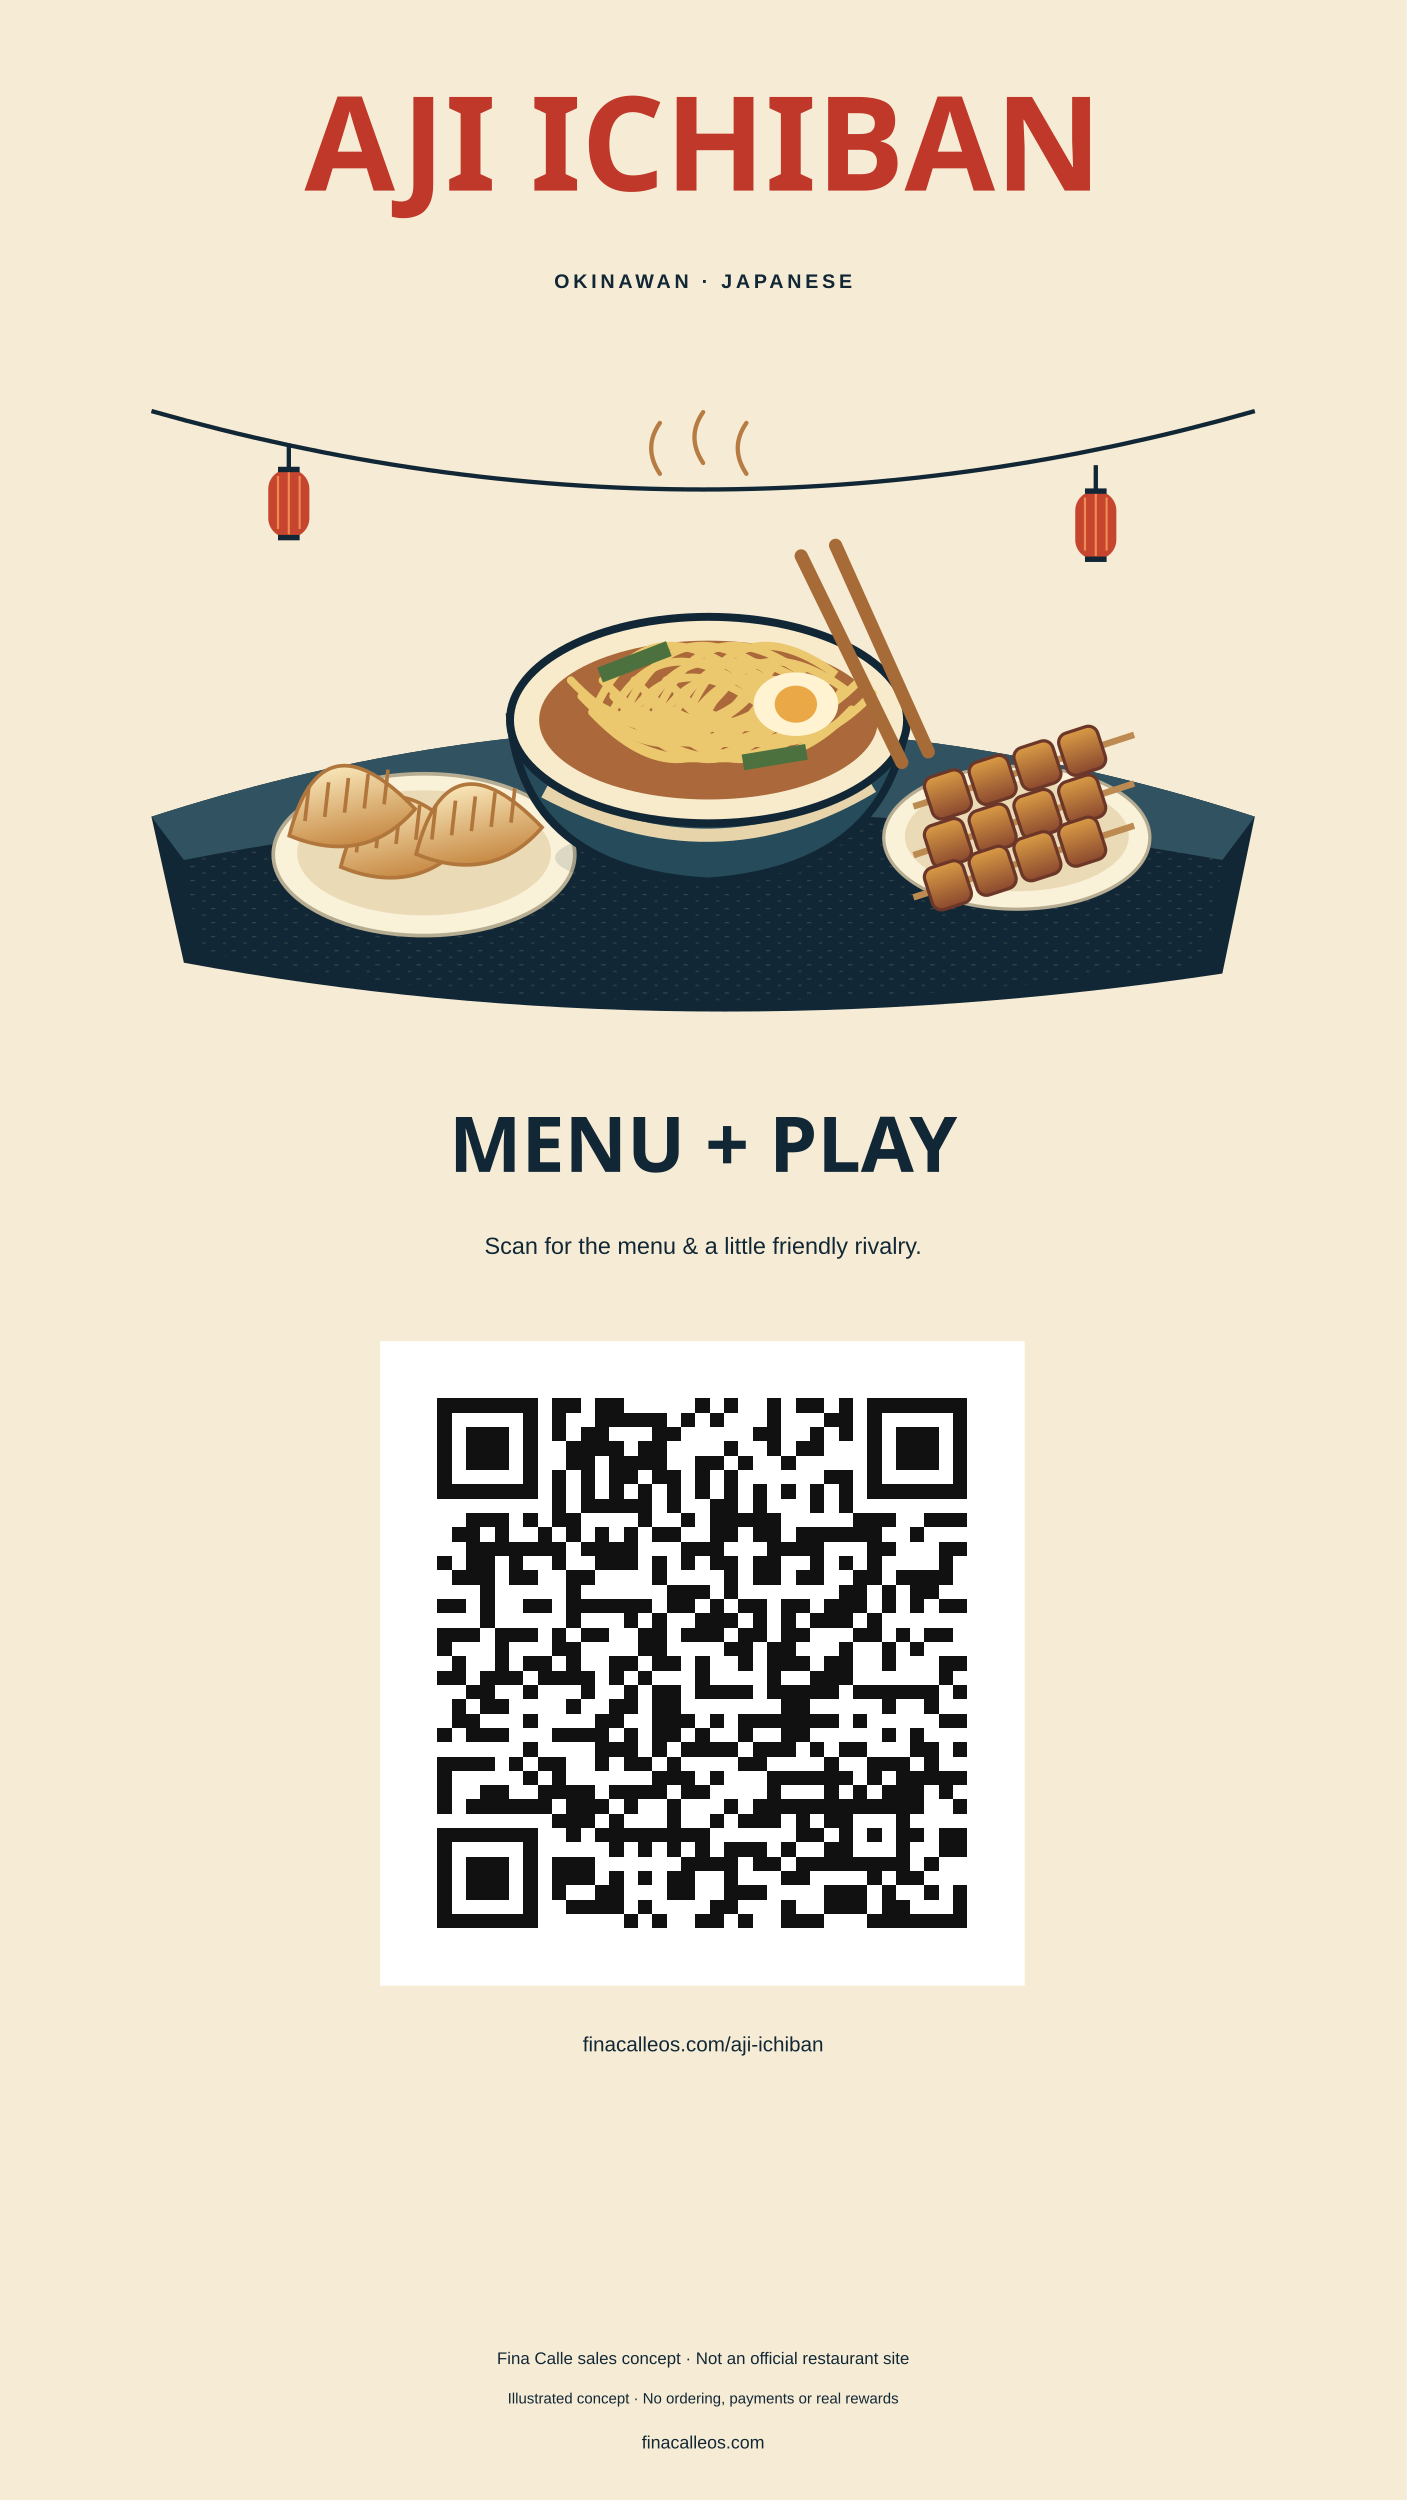
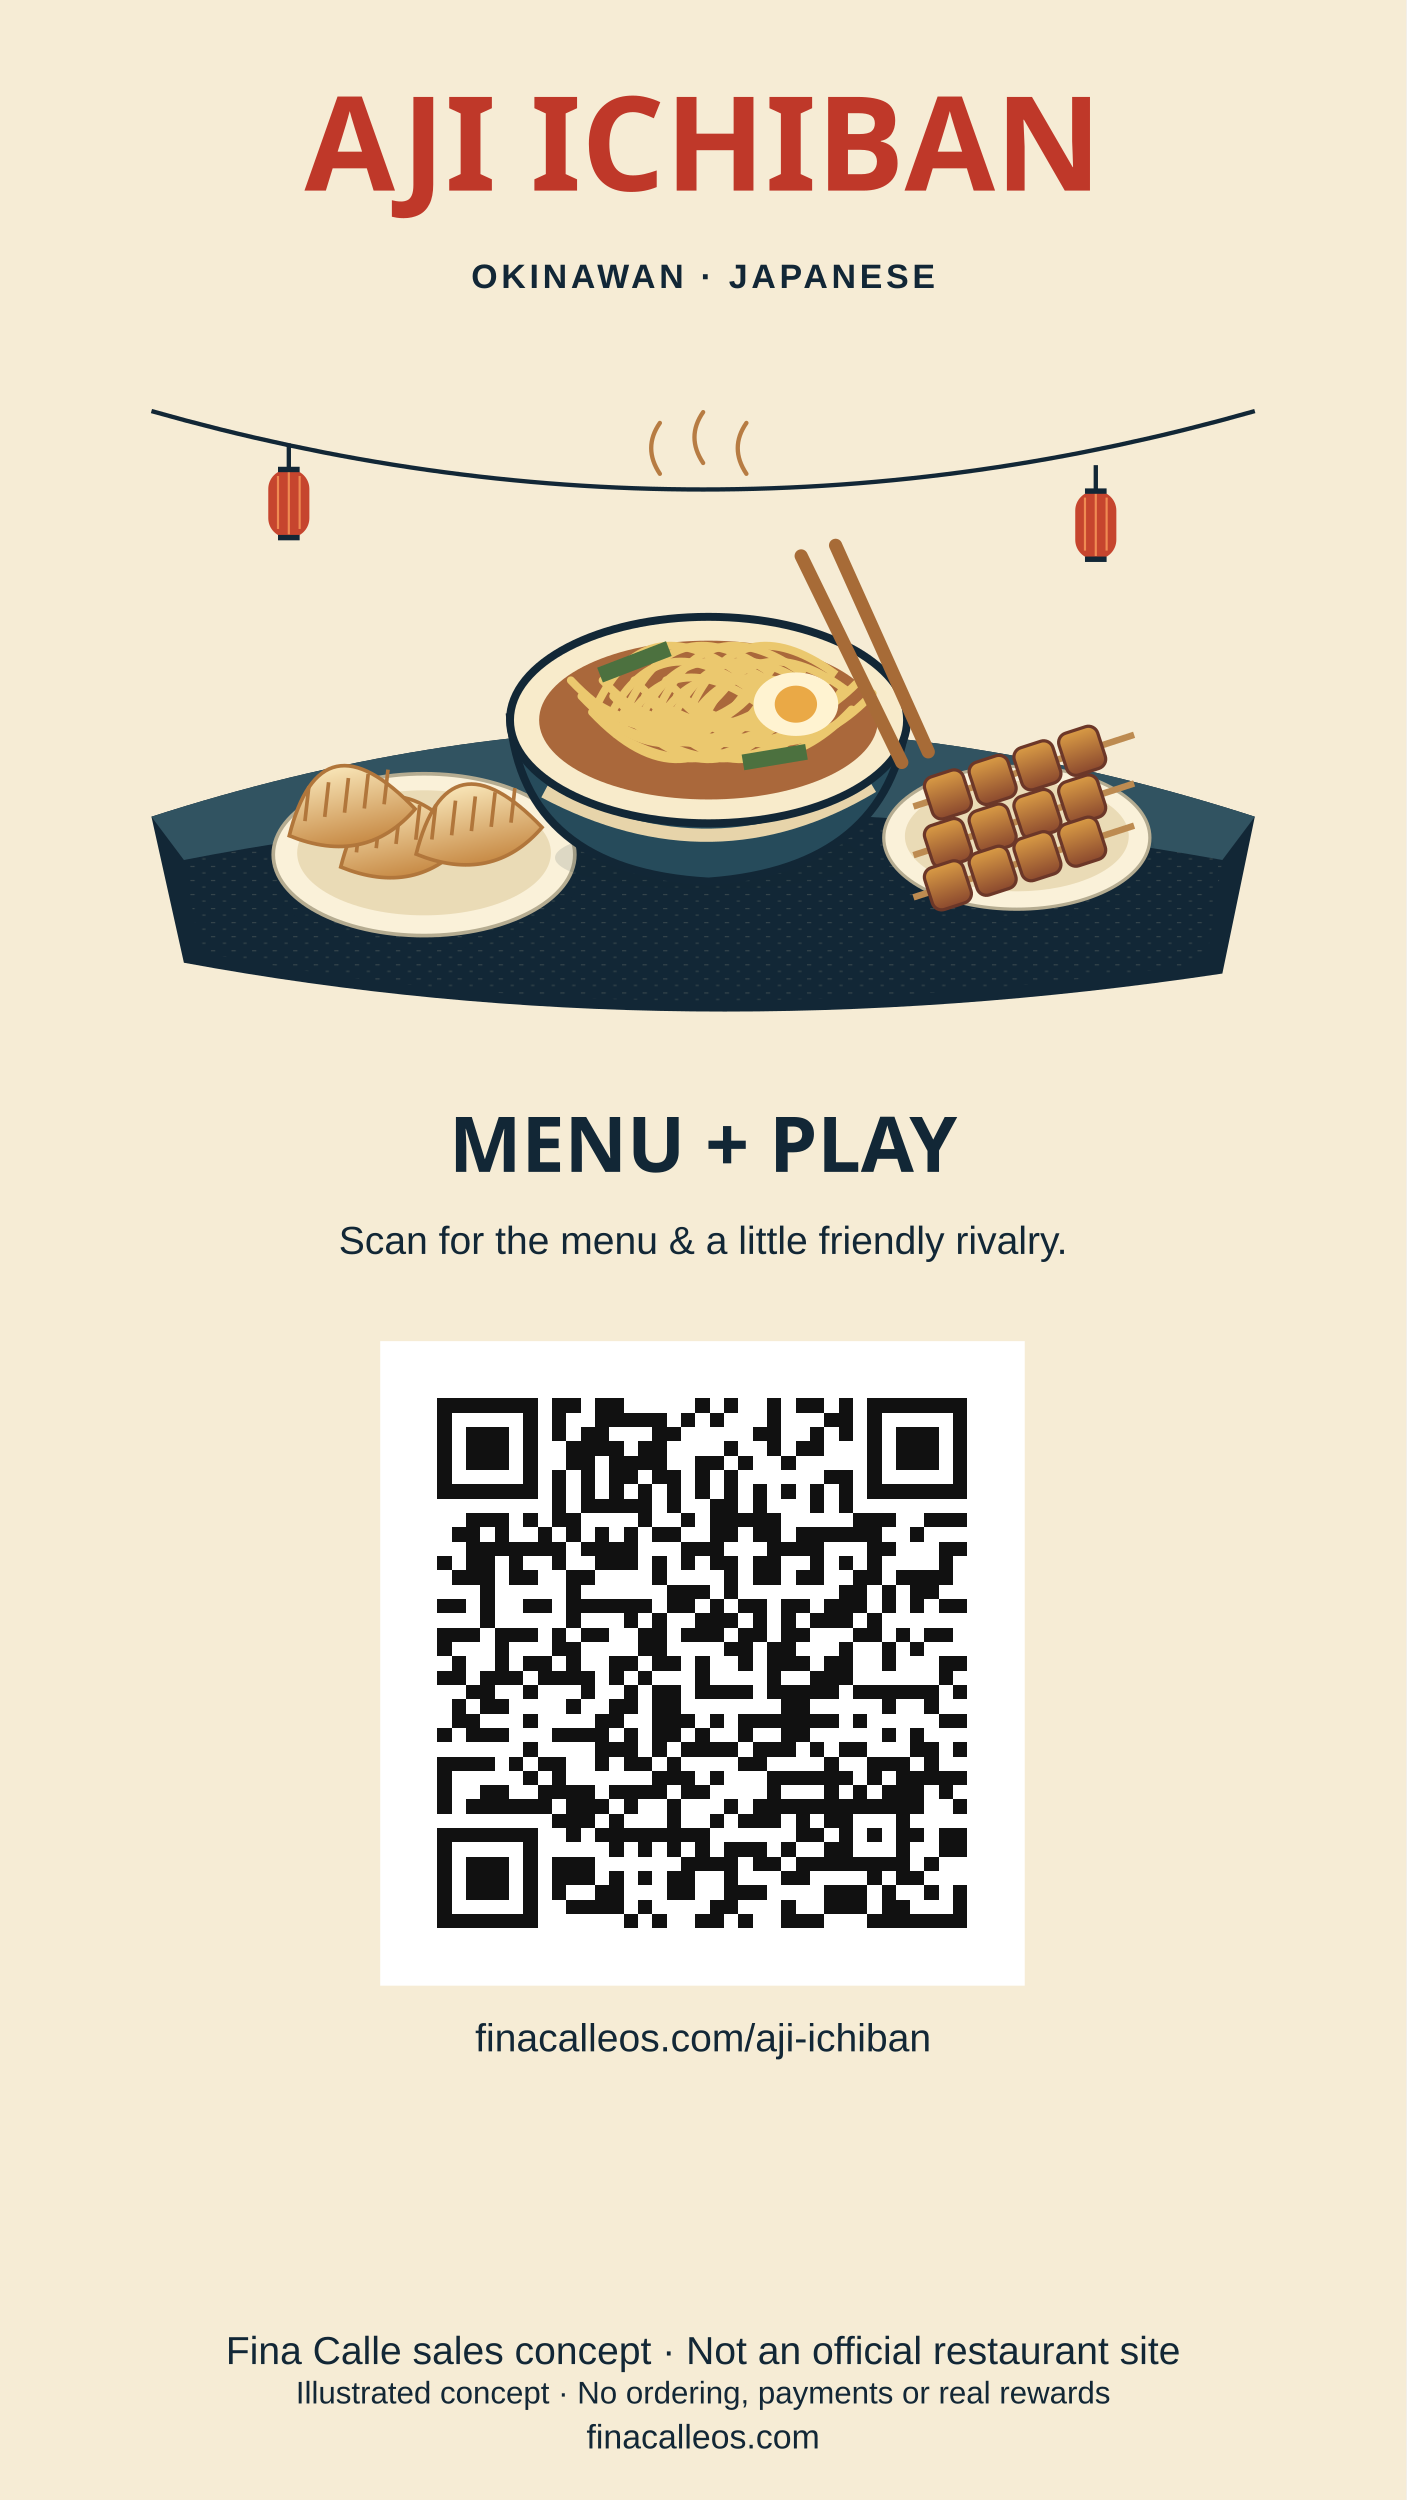
<svg xmlns="http://www.w3.org/2000/svg" width="1080" height="1920" viewBox="0 0 1080 1920">
  <rect width="1080" height="1920" fill="#f6ecd5" />
  <text x="540" y="146.4" text-anchor="middle" fill="#bf3829" font-family="Impact" font-weight="900" font-size="100.8">AJI ICHIBAN</text>
-   <text x="540" y="221.2" text-anchor="middle" font-family="Arial" font-weight="700" font-size="15.12" letter-spacing="2.88" fill="#122736">OKINAWAN · JAPANESE</text>
+   <text x="540" y="221.2" text-anchor="middle" font-family="Arial" font-weight="700" font-size="26" letter-spacing="2.88" fill="#122736">OKINAWAN · JAPANESE</text>
  <svg x="43.2" y="270" width="993.6" height="540" viewBox="0 0 1100 650">
    <defs>
      <pattern id="grain" width="19" height="13" patternUnits="userSpaceOnUse">
        <path d="M0 8h4M11 1h3" stroke="#eee1b9" stroke-opacity=".17" />
      </pattern>
    </defs>
    <path d="M40 430Q550 265 1060 430L1030 575Q530 650 70 565Z" fill="#122736" />
    <path d="M40 430Q550 265 1060 430L1030 470Q530 380 70 470Z" fill="#315361" />
    <path d="M70 470Q550 385 1030 470L1015 565Q500 640 85 555Z" fill="url(#grain)" />
    <g transform="translate(167 105)">
      <path d="M0 -20v25" stroke="#122736" stroke-width="4" />
      <rect x="-19" y="4" width="38" height="63" rx="18" fill="#c6452e" />
      <path d="M-10 10v49M0 6v58M10 10v49" stroke="#ef8a52" stroke-width="2" />
      <path d="M-10 4h20M-10 67h20" stroke="#122736" stroke-width="5" />
    </g>
    <g transform="translate(913 125)">
      <path d="M0 -20v25" stroke="#122736" stroke-width="4" />
      <rect x="-19" y="4" width="38" height="63" rx="18" fill="#c6452e" />
      <path d="M-10 10v49M0 6v58M10 10v49" stroke="#ef8a52" stroke-width="2" />
      <path d="M-10 4h20M-10 67h20" stroke="#122736" stroke-width="5" />
    </g>
    <path d="M40 55Q550 200 1060 55" stroke="#122736" fill="none" stroke-width="4" />
    <svg x="122" y="290" width="340" height="289" viewBox="0 0 200 170">
      <defs>
        <linearGradient id="b" x2="0" y2="1">
          <stop stop-color="#f8e5b7" />
          <stop offset="1" stop-color="#c78a45" />
        </linearGradient>
        <linearGradient id="s" x2="0" y2="1">
          <stop stop-color="#d99b45" />
          <stop offset="1" stop-color="#8b492e" />
        </linearGradient>
      </defs>
      <ellipse cx="100" cy="112" rx="85" ry="43" fill="#162b3215" />
      <ellipse cx="100" cy="103" rx="82" ry="44" fill="#faf1d9" stroke="#b5ac91" stroke-width="2" />
      <ellipse cx="100" cy="102" rx="69" ry="34" fill="#eadbb6" />
      <g transform="translate(-10 5) rotate(-12 100 88)">
        <path d="M62 97Q93 34 132 97Q99 122 62 97Z" fill="url(#b)" stroke="#b1763b" stroke-width="2" />
        <path d="M72 91l6 -18" stroke="#b1763b" stroke-width="2" />
        <path d="M83 91l6 -18" stroke="#b1763b" stroke-width="2" />
        <path d="M94 91l6 -18" stroke="#b1763b" stroke-width="2" />
        <path d="M105 91l6 -18" stroke="#b1763b" stroke-width="2" />
        <path d="M116 91l6 -18" stroke="#b1763b" stroke-width="2" />
      </g>
      <g transform="translate(31 -2) rotate(-12 100 88)">
        <path d="M62 97Q93 34 132 97Q99 122 62 97Z" fill="url(#b)" stroke="#b1763b" stroke-width="2" />
        <path d="M72 91l6 -18" stroke="#b1763b" stroke-width="2" />
        <path d="M83 91l6 -18" stroke="#b1763b" stroke-width="2" />
        <path d="M94 91l6 -18" stroke="#b1763b" stroke-width="2" />
        <path d="M105 91l6 -18" stroke="#b1763b" stroke-width="2" />
        <path d="M116 91l6 -18" stroke="#b1763b" stroke-width="2" />
      </g>
      <g transform="translate(-38 -12) rotate(-12 100 88)">
        <path d="M62 97Q93 34 132 97Q99 122 62 97Z" fill="url(#b)" stroke="#b1763b" stroke-width="2" />
        <path d="M72 91l6 -18" stroke="#b1763b" stroke-width="2" />
        <path d="M83 91l6 -18" stroke="#b1763b" stroke-width="2" />
        <path d="M94 91l6 -18" stroke="#b1763b" stroke-width="2" />
        <path d="M105 91l6 -18" stroke="#b1763b" stroke-width="2" />
        <path d="M116 91l6 -18" stroke="#b1763b" stroke-width="2" />
      </g>
    </svg>
    <svg x="310" y="140" width="490" height="416" viewBox="0 0 200 170">
      <defs>
        <linearGradient id="b" x2="0" y2="1">
          <stop stop-color="#f8e5b7" />
          <stop offset="1" stop-color="#c78a45" />
        </linearGradient>
        <linearGradient id="s" x2="0" y2="1">
          <stop stop-color="#d99b45" />
          <stop offset="1" stop-color="#8b492e" />
        </linearGradient>
      </defs>
      <ellipse cx="100" cy="134" rx="58" ry="12" fill="#162b3220" />
      <path d="M25 81Q30 139 100 143Q168 138 175 81Z" fill="#264b5b" stroke="#122736" stroke-width="3" />
      <path d="M38 109Q102 143 162 107" fill="none" stroke="#e7d4aa" stroke-width="5" />
      <ellipse cx="100" cy="82" rx="75" ry="39" fill="#f8ebcb" stroke="#122736" stroke-width="3" />
      <ellipse cx="100" cy="82" rx="64" ry="30" fill="#aa683b" />
      <path d="M48 67q35 37 63 -3q-35 -25 -53 12q35 21 64 -10" fill="none" stroke="#ebc86e" stroke-width="3" stroke-linecap="round" />
      <path d="M52 73q35 37 63 -3q-35 -25 -53 12q35 21 64 -10" fill="none" stroke="#ebc86e" stroke-width="3" stroke-linecap="round" />
      <path d="M56 79q35 37 63 -3q-35 -25 -53 12q35 21 64 -10" fill="none" stroke="#ebc86e" stroke-width="3" stroke-linecap="round" />
      <path d="M60 67q35 37 63 -3q-35 -25 -53 12q35 21 64 -10" fill="none" stroke="#ebc86e" stroke-width="3" stroke-linecap="round" />
      <path d="M64 73q35 37 63 -3q-35 -25 -53 12q35 21 64 -10" fill="none" stroke="#ebc86e" stroke-width="3" stroke-linecap="round" />
      <path d="M68 79q35 37 63 -3q-35 -25 -53 12q35 21 64 -10" fill="none" stroke="#ebc86e" stroke-width="3" stroke-linecap="round" />
      <path d="M72 67q35 37 63 -3q-35 -25 -53 12q35 21 64 -10" fill="none" stroke="#ebc86e" stroke-width="3" stroke-linecap="round" />
      <path d="M76 73q35 37 63 -3q-35 -25 -53 12q35 21 64 -10" fill="none" stroke="#ebc86e" stroke-width="3" stroke-linecap="round" />
      <path d="M80 79q35 37 63 -3q-35 -25 -53 12q35 21 64 -10" fill="none" stroke="#ebc86e" stroke-width="3" stroke-linecap="round" />
      <path d="M84 67q35 37 63 -3q-35 -25 -53 12q35 21 64 -10" fill="none" stroke="#ebc86e" stroke-width="3" stroke-linecap="round" />
      <path d="M88 73q35 37 63 -3q-35 -25 -53 12q35 21 64 -10" fill="none" stroke="#ebc86e" stroke-width="3" stroke-linecap="round" />
      <ellipse cx="133" cy="76" rx="16" ry="12" fill="#fff3d1" />
      <ellipse cx="133" cy="76" rx="8" ry="7" fill="#eaa946" />
      <path d="M59 65l26 -10M113 98l24 -4" stroke="#4c713f" stroke-width="6" />
      <path d="M135 20l38 78M148 16l35 78" stroke="#a76b37" stroke-width="5" stroke-linecap="round" />
    </svg>
    <svg x="690" y="295" width="300" height="255" viewBox="0 0 200 170">
      <defs>
        <linearGradient id="b" x2="0" y2="1">
          <stop stop-color="#f8e5b7" />
          <stop offset="1" stop-color="#c78a45" />
        </linearGradient>
        <linearGradient id="s" x2="0" y2="1">
          <stop stop-color="#d99b45" />
          <stop offset="1" stop-color="#8b492e" />
        </linearGradient>
      </defs>
      <ellipse cx="100" cy="112" rx="85" ry="43" fill="#162b3215" />
      <ellipse cx="100" cy="103" rx="82" ry="44" fill="#faf1d9" stroke="#b5ac91" stroke-width="2" />
      <ellipse cx="100" cy="102" rx="69" ry="34" fill="#eadbb6" />
      <g transform="translate(0 -22) rotate(-18 100 85)">
        <path d="M33 85h143" stroke="#bd8b51" stroke-width="4" />
        <rect x="43" y="71" width="25" height="27" rx="6" fill="url(#s)" stroke="#6c3728" stroke-width="2" />
        <rect x="72" y="71" width="25" height="27" rx="6" fill="url(#s)" stroke="#6c3728" stroke-width="2" />
        <rect x="101" y="71" width="25" height="27" rx="6" fill="url(#s)" stroke="#6c3728" stroke-width="2" />
        <rect x="130" y="71" width="25" height="27" rx="6" fill="url(#s)" stroke="#6c3728" stroke-width="2" />
      </g>
      <g transform="translate(0 8) rotate(-18 100 85)">
        <path d="M33 85h143" stroke="#bd8b51" stroke-width="4" />
        <rect x="43" y="71" width="25" height="27" rx="6" fill="url(#s)" stroke="#6c3728" stroke-width="2" />
        <rect x="72" y="71" width="25" height="27" rx="6" fill="url(#s)" stroke="#6c3728" stroke-width="2" />
        <rect x="101" y="71" width="25" height="27" rx="6" fill="url(#s)" stroke="#6c3728" stroke-width="2" />
        <rect x="130" y="71" width="25" height="27" rx="6" fill="url(#s)" stroke="#6c3728" stroke-width="2" />
      </g>
      <g transform="translate(0 34) rotate(-18 100 85)">
        <path d="M33 85h143" stroke="#bd8b51" stroke-width="4" />
        <rect x="43" y="71" width="25" height="27" rx="6" fill="url(#s)" stroke="#6c3728" stroke-width="2" />
        <rect x="72" y="71" width="25" height="27" rx="6" fill="url(#s)" stroke="#6c3728" stroke-width="2" />
        <rect x="101" y="71" width="25" height="27" rx="6" fill="url(#s)" stroke="#6c3728" stroke-width="2" />
        <rect x="130" y="71" width="25" height="27" rx="6" fill="url(#s)" stroke="#6c3728" stroke-width="2" />
      </g>
    </svg>
    <g stroke="#b77c43" fill="none" stroke-width="4" stroke-linecap="round">
      <path d="M510 113q-16 -24 0 -47M550 103q-16 -24 0 -47M590 113q-16 -24 0 -47" />
    </g>
  </svg>
  <text x="540" y="900" font-family="Impact" font-size="59.04" font-weight="900" text-anchor="middle" fill="#122736">MENU + PLAY</text>
-   <text x="540" y="963" font-family="Arial" font-size="18" text-anchor="middle" fill="#122736">Scan for the menu &amp; a little friendly rivalry.</text>
+   <text x="540" y="963" font-family="Arial" font-size="30" text-anchor="middle" fill="#122736">Scan for the menu &amp; a little friendly rivalry.</text>
  <rect x="292" y="1030" width="495" height="495" fill="white" />
  <g fill="#111111" shape-rendering="crispEdges">
    <rect x="336" y="1074" width="11" height="11" />
    <rect x="347" y="1074" width="11" height="11" />
    <rect x="358" y="1074" width="11" height="11" />
    <rect x="369" y="1074" width="11" height="11" />
    <rect x="380" y="1074" width="11" height="11" />
    <rect x="391" y="1074" width="11" height="11" />
    <rect x="402" y="1074" width="11" height="11" />
    <rect x="424" y="1074" width="11" height="11" />
    <rect x="435" y="1074" width="11" height="11" />
    <rect x="457" y="1074" width="11" height="11" />
    <rect x="468" y="1074" width="11" height="11" />
    <rect x="534" y="1074" width="11" height="11" />
    <rect x="556" y="1074" width="11" height="11" />
    <rect x="589" y="1074" width="11" height="11" />
    <rect x="611" y="1074" width="11" height="11" />
    <rect x="622" y="1074" width="11" height="11" />
    <rect x="644" y="1074" width="11" height="11" />
    <rect x="666" y="1074" width="11" height="11" />
    <rect x="677" y="1074" width="11" height="11" />
    <rect x="688" y="1074" width="11" height="11" />
    <rect x="699" y="1074" width="11" height="11" />
    <rect x="710" y="1074" width="11" height="11" />
    <rect x="721" y="1074" width="11" height="11" />
    <rect x="732" y="1074" width="11" height="11" />
    <rect x="336" y="1085" width="11" height="11" />
    <rect x="402" y="1085" width="11" height="11" />
    <rect x="424" y="1085" width="11" height="11" />
    <rect x="457" y="1085" width="11" height="11" />
    <rect x="468" y="1085" width="11" height="11" />
    <rect x="479" y="1085" width="11" height="11" />
    <rect x="490" y="1085" width="11" height="11" />
    <rect x="501" y="1085" width="11" height="11" />
    <rect x="523" y="1085" width="11" height="11" />
    <rect x="545" y="1085" width="11" height="11" />
    <rect x="589" y="1085" width="11" height="11" />
    <rect x="633" y="1085" width="11" height="11" />
    <rect x="644" y="1085" width="11" height="11" />
    <rect x="666" y="1085" width="11" height="11" />
    <rect x="732" y="1085" width="11" height="11" />
    <rect x="336" y="1096" width="11" height="11" />
    <rect x="358" y="1096" width="11" height="11" />
    <rect x="369" y="1096" width="11" height="11" />
    <rect x="380" y="1096" width="11" height="11" />
    <rect x="402" y="1096" width="11" height="11" />
    <rect x="424" y="1096" width="11" height="11" />
    <rect x="446" y="1096" width="11" height="11" />
    <rect x="457" y="1096" width="11" height="11" />
    <rect x="501" y="1096" width="11" height="11" />
    <rect x="512" y="1096" width="11" height="11" />
    <rect x="578" y="1096" width="11" height="11" />
    <rect x="589" y="1096" width="11" height="11" />
    <rect x="622" y="1096" width="11" height="11" />
    <rect x="644" y="1096" width="11" height="11" />
    <rect x="666" y="1096" width="11" height="11" />
    <rect x="688" y="1096" width="11" height="11" />
    <rect x="699" y="1096" width="11" height="11" />
    <rect x="710" y="1096" width="11" height="11" />
    <rect x="732" y="1096" width="11" height="11" />
    <rect x="336" y="1107" width="11" height="11" />
    <rect x="358" y="1107" width="11" height="11" />
    <rect x="369" y="1107" width="11" height="11" />
    <rect x="380" y="1107" width="11" height="11" />
    <rect x="402" y="1107" width="11" height="11" />
    <rect x="435" y="1107" width="11" height="11" />
    <rect x="446" y="1107" width="11" height="11" />
    <rect x="457" y="1107" width="11" height="11" />
    <rect x="468" y="1107" width="11" height="11" />
    <rect x="490" y="1107" width="11" height="11" />
    <rect x="501" y="1107" width="11" height="11" />
    <rect x="556" y="1107" width="11" height="11" />
    <rect x="589" y="1107" width="11" height="11" />
    <rect x="611" y="1107" width="11" height="11" />
    <rect x="622" y="1107" width="11" height="11" />
    <rect x="666" y="1107" width="11" height="11" />
    <rect x="688" y="1107" width="11" height="11" />
    <rect x="699" y="1107" width="11" height="11" />
    <rect x="710" y="1107" width="11" height="11" />
    <rect x="732" y="1107" width="11" height="11" />
    <rect x="336" y="1118" width="11" height="11" />
    <rect x="358" y="1118" width="11" height="11" />
    <rect x="369" y="1118" width="11" height="11" />
    <rect x="380" y="1118" width="11" height="11" />
    <rect x="402" y="1118" width="11" height="11" />
    <rect x="435" y="1118" width="11" height="11" />
    <rect x="446" y="1118" width="11" height="11" />
    <rect x="468" y="1118" width="11" height="11" />
    <rect x="479" y="1118" width="11" height="11" />
    <rect x="490" y="1118" width="11" height="11" />
    <rect x="501" y="1118" width="11" height="11" />
    <rect x="534" y="1118" width="11" height="11" />
    <rect x="545" y="1118" width="11" height="11" />
    <rect x="567" y="1118" width="11" height="11" />
    <rect x="600" y="1118" width="11" height="11" />
    <rect x="666" y="1118" width="11" height="11" />
    <rect x="688" y="1118" width="11" height="11" />
    <rect x="699" y="1118" width="11" height="11" />
    <rect x="710" y="1118" width="11" height="11" />
    <rect x="732" y="1118" width="11" height="11" />
    <rect x="336" y="1129" width="11" height="11" />
    <rect x="402" y="1129" width="11" height="11" />
    <rect x="424" y="1129" width="11" height="11" />
    <rect x="446" y="1129" width="11" height="11" />
    <rect x="468" y="1129" width="11" height="11" />
    <rect x="479" y="1129" width="11" height="11" />
    <rect x="501" y="1129" width="11" height="11" />
    <rect x="512" y="1129" width="11" height="11" />
    <rect x="534" y="1129" width="11" height="11" />
    <rect x="556" y="1129" width="11" height="11" />
    <rect x="633" y="1129" width="11" height="11" />
    <rect x="644" y="1129" width="11" height="11" />
    <rect x="666" y="1129" width="11" height="11" />
    <rect x="732" y="1129" width="11" height="11" />
    <rect x="336" y="1140" width="11" height="11" />
    <rect x="347" y="1140" width="11" height="11" />
    <rect x="358" y="1140" width="11" height="11" />
    <rect x="369" y="1140" width="11" height="11" />
    <rect x="380" y="1140" width="11" height="11" />
    <rect x="391" y="1140" width="11" height="11" />
    <rect x="402" y="1140" width="11" height="11" />
    <rect x="424" y="1140" width="11" height="11" />
    <rect x="446" y="1140" width="11" height="11" />
    <rect x="468" y="1140" width="11" height="11" />
    <rect x="490" y="1140" width="11" height="11" />
    <rect x="512" y="1140" width="11" height="11" />
    <rect x="534" y="1140" width="11" height="11" />
    <rect x="556" y="1140" width="11" height="11" />
    <rect x="578" y="1140" width="11" height="11" />
    <rect x="600" y="1140" width="11" height="11" />
    <rect x="622" y="1140" width="11" height="11" />
    <rect x="644" y="1140" width="11" height="11" />
    <rect x="666" y="1140" width="11" height="11" />
    <rect x="677" y="1140" width="11" height="11" />
    <rect x="688" y="1140" width="11" height="11" />
    <rect x="699" y="1140" width="11" height="11" />
    <rect x="710" y="1140" width="11" height="11" />
    <rect x="721" y="1140" width="11" height="11" />
    <rect x="732" y="1140" width="11" height="11" />
    <rect x="424" y="1151" width="11" height="11" />
    <rect x="446" y="1151" width="11" height="11" />
    <rect x="457" y="1151" width="11" height="11" />
    <rect x="468" y="1151" width="11" height="11" />
    <rect x="479" y="1151" width="11" height="11" />
    <rect x="490" y="1151" width="11" height="11" />
    <rect x="512" y="1151" width="11" height="11" />
    <rect x="545" y="1151" width="11" height="11" />
    <rect x="556" y="1151" width="11" height="11" />
    <rect x="578" y="1151" width="11" height="11" />
    <rect x="622" y="1151" width="11" height="11" />
    <rect x="644" y="1151" width="11" height="11" />
    <rect x="358" y="1162" width="11" height="11" />
    <rect x="369" y="1162" width="11" height="11" />
    <rect x="380" y="1162" width="11" height="11" />
    <rect x="402" y="1162" width="11" height="11" />
    <rect x="424" y="1162" width="11" height="11" />
    <rect x="435" y="1162" width="11" height="11" />
    <rect x="490" y="1162" width="11" height="11" />
    <rect x="523" y="1162" width="11" height="11" />
    <rect x="545" y="1162" width="11" height="11" />
    <rect x="556" y="1162" width="11" height="11" />
    <rect x="567" y="1162" width="11" height="11" />
    <rect x="578" y="1162" width="11" height="11" />
    <rect x="589" y="1162" width="11" height="11" />
    <rect x="655" y="1162" width="11" height="11" />
    <rect x="666" y="1162" width="11" height="11" />
    <rect x="677" y="1162" width="11" height="11" />
    <rect x="710" y="1162" width="11" height="11" />
    <rect x="721" y="1162" width="11" height="11" />
    <rect x="732" y="1162" width="11" height="11" />
    <rect x="347" y="1173" width="11" height="11" />
    <rect x="358" y="1173" width="11" height="11" />
    <rect x="380" y="1173" width="11" height="11" />
    <rect x="413" y="1173" width="11" height="11" />
    <rect x="435" y="1173" width="11" height="11" />
    <rect x="457" y="1173" width="11" height="11" />
    <rect x="479" y="1173" width="11" height="11" />
    <rect x="501" y="1173" width="11" height="11" />
    <rect x="512" y="1173" width="11" height="11" />
    <rect x="545" y="1173" width="11" height="11" />
    <rect x="556" y="1173" width="11" height="11" />
    <rect x="578" y="1173" width="11" height="11" />
    <rect x="589" y="1173" width="11" height="11" />
    <rect x="611" y="1173" width="11" height="11" />
    <rect x="622" y="1173" width="11" height="11" />
    <rect x="633" y="1173" width="11" height="11" />
    <rect x="644" y="1173" width="11" height="11" />
    <rect x="655" y="1173" width="11" height="11" />
    <rect x="666" y="1173" width="11" height="11" />
    <rect x="699" y="1173" width="11" height="11" />
    <rect x="358" y="1184" width="11" height="11" />
    <rect x="369" y="1184" width="11" height="11" />
    <rect x="380" y="1184" width="11" height="11" />
    <rect x="391" y="1184" width="11" height="11" />
    <rect x="402" y="1184" width="11" height="11" />
    <rect x="413" y="1184" width="11" height="11" />
    <rect x="424" y="1184" width="11" height="11" />
    <rect x="446" y="1184" width="11" height="11" />
    <rect x="457" y="1184" width="11" height="11" />
    <rect x="468" y="1184" width="11" height="11" />
    <rect x="479" y="1184" width="11" height="11" />
    <rect x="523" y="1184" width="11" height="11" />
    <rect x="534" y="1184" width="11" height="11" />
    <rect x="545" y="1184" width="11" height="11" />
    <rect x="589" y="1184" width="11" height="11" />
    <rect x="600" y="1184" width="11" height="11" />
    <rect x="611" y="1184" width="11" height="11" />
    <rect x="622" y="1184" width="11" height="11" />
    <rect x="666" y="1184" width="11" height="11" />
    <rect x="677" y="1184" width="11" height="11" />
    <rect x="721" y="1184" width="11" height="11" />
    <rect x="732" y="1184" width="11" height="11" />
    <rect x="336" y="1195" width="11" height="11" />
    <rect x="358" y="1195" width="11" height="11" />
    <rect x="369" y="1195" width="11" height="11" />
    <rect x="391" y="1195" width="11" height="11" />
    <rect x="424" y="1195" width="11" height="11" />
    <rect x="457" y="1195" width="11" height="11" />
    <rect x="468" y="1195" width="11" height="11" />
    <rect x="479" y="1195" width="11" height="11" />
    <rect x="501" y="1195" width="11" height="11" />
    <rect x="523" y="1195" width="11" height="11" />
    <rect x="545" y="1195" width="11" height="11" />
    <rect x="556" y="1195" width="11" height="11" />
    <rect x="578" y="1195" width="11" height="11" />
    <rect x="589" y="1195" width="11" height="11" />
    <rect x="622" y="1195" width="11" height="11" />
    <rect x="644" y="1195" width="11" height="11" />
    <rect x="666" y="1195" width="11" height="11" />
    <rect x="721" y="1195" width="11" height="11" />
    <rect x="347" y="1206" width="11" height="11" />
    <rect x="358" y="1206" width="11" height="11" />
    <rect x="369" y="1206" width="11" height="11" />
    <rect x="391" y="1206" width="11" height="11" />
    <rect x="402" y="1206" width="11" height="11" />
    <rect x="435" y="1206" width="11" height="11" />
    <rect x="446" y="1206" width="11" height="11" />
    <rect x="501" y="1206" width="11" height="11" />
    <rect x="556" y="1206" width="11" height="11" />
    <rect x="578" y="1206" width="11" height="11" />
    <rect x="589" y="1206" width="11" height="11" />
    <rect x="611" y="1206" width="11" height="11" />
    <rect x="622" y="1206" width="11" height="11" />
    <rect x="655" y="1206" width="11" height="11" />
    <rect x="666" y="1206" width="11" height="11" />
    <rect x="688" y="1206" width="11" height="11" />
    <rect x="699" y="1206" width="11" height="11" />
    <rect x="710" y="1206" width="11" height="11" />
    <rect x="721" y="1206" width="11" height="11" />
    <rect x="369" y="1217" width="11" height="11" />
    <rect x="435" y="1217" width="11" height="11" />
    <rect x="512" y="1217" width="11" height="11" />
    <rect x="523" y="1217" width="11" height="11" />
    <rect x="534" y="1217" width="11" height="11" />
    <rect x="556" y="1217" width="11" height="11" />
    <rect x="644" y="1217" width="11" height="11" />
    <rect x="655" y="1217" width="11" height="11" />
    <rect x="677" y="1217" width="11" height="11" />
    <rect x="699" y="1217" width="11" height="11" />
    <rect x="710" y="1217" width="11" height="11" />
    <rect x="336" y="1228" width="11" height="11" />
    <rect x="347" y="1228" width="11" height="11" />
    <rect x="369" y="1228" width="11" height="11" />
    <rect x="402" y="1228" width="11" height="11" />
    <rect x="413" y="1228" width="11" height="11" />
    <rect x="435" y="1228" width="11" height="11" />
    <rect x="446" y="1228" width="11" height="11" />
    <rect x="457" y="1228" width="11" height="11" />
    <rect x="468" y="1228" width="11" height="11" />
    <rect x="479" y="1228" width="11" height="11" />
    <rect x="490" y="1228" width="11" height="11" />
    <rect x="512" y="1228" width="11" height="11" />
    <rect x="523" y="1228" width="11" height="11" />
    <rect x="545" y="1228" width="11" height="11" />
    <rect x="567" y="1228" width="11" height="11" />
    <rect x="578" y="1228" width="11" height="11" />
    <rect x="600" y="1228" width="11" height="11" />
    <rect x="611" y="1228" width="11" height="11" />
    <rect x="633" y="1228" width="11" height="11" />
    <rect x="644" y="1228" width="11" height="11" />
    <rect x="655" y="1228" width="11" height="11" />
    <rect x="677" y="1228" width="11" height="11" />
    <rect x="699" y="1228" width="11" height="11" />
    <rect x="721" y="1228" width="11" height="11" />
    <rect x="732" y="1228" width="11" height="11" />
    <rect x="369" y="1239" width="11" height="11" />
    <rect x="435" y="1239" width="11" height="11" />
    <rect x="479" y="1239" width="11" height="11" />
    <rect x="501" y="1239" width="11" height="11" />
    <rect x="534" y="1239" width="11" height="11" />
    <rect x="545" y="1239" width="11" height="11" />
    <rect x="556" y="1239" width="11" height="11" />
    <rect x="578" y="1239" width="11" height="11" />
    <rect x="600" y="1239" width="11" height="11" />
    <rect x="622" y="1239" width="11" height="11" />
    <rect x="633" y="1239" width="11" height="11" />
    <rect x="644" y="1239" width="11" height="11" />
    <rect x="666" y="1239" width="11" height="11" />
    <rect x="336" y="1250" width="11" height="11" />
    <rect x="347" y="1250" width="11" height="11" />
    <rect x="358" y="1250" width="11" height="11" />
    <rect x="380" y="1250" width="11" height="11" />
    <rect x="391" y="1250" width="11" height="11" />
    <rect x="402" y="1250" width="11" height="11" />
    <rect x="424" y="1250" width="11" height="11" />
    <rect x="446" y="1250" width="11" height="11" />
    <rect x="457" y="1250" width="11" height="11" />
    <rect x="490" y="1250" width="11" height="11" />
    <rect x="501" y="1250" width="11" height="11" />
    <rect x="523" y="1250" width="11" height="11" />
    <rect x="534" y="1250" width="11" height="11" />
    <rect x="545" y="1250" width="11" height="11" />
    <rect x="567" y="1250" width="11" height="11" />
    <rect x="578" y="1250" width="11" height="11" />
    <rect x="600" y="1250" width="11" height="11" />
    <rect x="611" y="1250" width="11" height="11" />
    <rect x="655" y="1250" width="11" height="11" />
    <rect x="666" y="1250" width="11" height="11" />
    <rect x="688" y="1250" width="11" height="11" />
    <rect x="710" y="1250" width="11" height="11" />
    <rect x="721" y="1250" width="11" height="11" />
    <rect x="336" y="1261" width="11" height="11" />
    <rect x="380" y="1261" width="11" height="11" />
    <rect x="424" y="1261" width="11" height="11" />
    <rect x="435" y="1261" width="11" height="11" />
    <rect x="490" y="1261" width="11" height="11" />
    <rect x="501" y="1261" width="11" height="11" />
    <rect x="556" y="1261" width="11" height="11" />
    <rect x="567" y="1261" width="11" height="11" />
    <rect x="589" y="1261" width="11" height="11" />
    <rect x="600" y="1261" width="11" height="11" />
    <rect x="644" y="1261" width="11" height="11" />
    <rect x="677" y="1261" width="11" height="11" />
    <rect x="699" y="1261" width="11" height="11" />
    <rect x="347" y="1272" width="11" height="11" />
    <rect x="380" y="1272" width="11" height="11" />
    <rect x="402" y="1272" width="11" height="11" />
    <rect x="413" y="1272" width="11" height="11" />
    <rect x="435" y="1272" width="11" height="11" />
    <rect x="468" y="1272" width="11" height="11" />
    <rect x="479" y="1272" width="11" height="11" />
    <rect x="501" y="1272" width="11" height="11" />
    <rect x="512" y="1272" width="11" height="11" />
    <rect x="534" y="1272" width="11" height="11" />
    <rect x="567" y="1272" width="11" height="11" />
    <rect x="589" y="1272" width="11" height="11" />
    <rect x="600" y="1272" width="11" height="11" />
    <rect x="611" y="1272" width="11" height="11" />
    <rect x="633" y="1272" width="11" height="11" />
    <rect x="644" y="1272" width="11" height="11" />
    <rect x="677" y="1272" width="11" height="11" />
    <rect x="721" y="1272" width="11" height="11" />
    <rect x="732" y="1272" width="11" height="11" />
    <rect x="336" y="1283" width="11" height="11" />
    <rect x="347" y="1283" width="11" height="11" />
    <rect x="369" y="1283" width="11" height="11" />
    <rect x="380" y="1283" width="11" height="11" />
    <rect x="391" y="1283" width="11" height="11" />
    <rect x="413" y="1283" width="11" height="11" />
    <rect x="424" y="1283" width="11" height="11" />
    <rect x="435" y="1283" width="11" height="11" />
    <rect x="446" y="1283" width="11" height="11" />
    <rect x="468" y="1283" width="11" height="11" />
    <rect x="490" y="1283" width="11" height="11" />
    <rect x="534" y="1283" width="11" height="11" />
    <rect x="589" y="1283" width="11" height="11" />
    <rect x="622" y="1283" width="11" height="11" />
    <rect x="633" y="1283" width="11" height="11" />
    <rect x="644" y="1283" width="11" height="11" />
    <rect x="721" y="1283" width="11" height="11" />
    <rect x="358" y="1294" width="11" height="11" />
    <rect x="369" y="1294" width="11" height="11" />
    <rect x="402" y="1294" width="11" height="11" />
    <rect x="446" y="1294" width="11" height="11" />
    <rect x="479" y="1294" width="11" height="11" />
    <rect x="501" y="1294" width="11" height="11" />
    <rect x="512" y="1294" width="11" height="11" />
    <rect x="534" y="1294" width="11" height="11" />
    <rect x="545" y="1294" width="11" height="11" />
    <rect x="556" y="1294" width="11" height="11" />
    <rect x="567" y="1294" width="11" height="11" />
    <rect x="589" y="1294" width="11" height="11" />
    <rect x="600" y="1294" width="11" height="11" />
    <rect x="611" y="1294" width="11" height="11" />
    <rect x="622" y="1294" width="11" height="11" />
    <rect x="633" y="1294" width="11" height="11" />
    <rect x="655" y="1294" width="11" height="11" />
    <rect x="666" y="1294" width="11" height="11" />
    <rect x="677" y="1294" width="11" height="11" />
    <rect x="688" y="1294" width="11" height="11" />
    <rect x="699" y="1294" width="11" height="11" />
    <rect x="710" y="1294" width="11" height="11" />
    <rect x="732" y="1294" width="11" height="11" />
    <rect x="347" y="1305" width="11" height="11" />
    <rect x="369" y="1305" width="11" height="11" />
    <rect x="380" y="1305" width="11" height="11" />
    <rect x="435" y="1305" width="11" height="11" />
    <rect x="468" y="1305" width="11" height="11" />
    <rect x="479" y="1305" width="11" height="11" />
    <rect x="501" y="1305" width="11" height="11" />
    <rect x="512" y="1305" width="11" height="11" />
    <rect x="600" y="1305" width="11" height="11" />
    <rect x="611" y="1305" width="11" height="11" />
    <rect x="677" y="1305" width="11" height="11" />
    <rect x="710" y="1305" width="11" height="11" />
    <rect x="347" y="1316" width="11" height="11" />
    <rect x="358" y="1316" width="11" height="11" />
    <rect x="402" y="1316" width="11" height="11" />
    <rect x="457" y="1316" width="11" height="11" />
    <rect x="468" y="1316" width="11" height="11" />
    <rect x="501" y="1316" width="11" height="11" />
    <rect x="512" y="1316" width="11" height="11" />
    <rect x="523" y="1316" width="11" height="11" />
    <rect x="545" y="1316" width="11" height="11" />
    <rect x="567" y="1316" width="11" height="11" />
    <rect x="578" y="1316" width="11" height="11" />
    <rect x="589" y="1316" width="11" height="11" />
    <rect x="600" y="1316" width="11" height="11" />
    <rect x="611" y="1316" width="11" height="11" />
    <rect x="622" y="1316" width="11" height="11" />
    <rect x="633" y="1316" width="11" height="11" />
    <rect x="655" y="1316" width="11" height="11" />
    <rect x="721" y="1316" width="11" height="11" />
    <rect x="732" y="1316" width="11" height="11" />
    <rect x="336" y="1327" width="11" height="11" />
    <rect x="358" y="1327" width="11" height="11" />
    <rect x="369" y="1327" width="11" height="11" />
    <rect x="380" y="1327" width="11" height="11" />
    <rect x="424" y="1327" width="11" height="11" />
    <rect x="435" y="1327" width="11" height="11" />
    <rect x="446" y="1327" width="11" height="11" />
    <rect x="457" y="1327" width="11" height="11" />
    <rect x="479" y="1327" width="11" height="11" />
    <rect x="501" y="1327" width="11" height="11" />
    <rect x="512" y="1327" width="11" height="11" />
    <rect x="534" y="1327" width="11" height="11" />
    <rect x="567" y="1327" width="11" height="11" />
    <rect x="600" y="1327" width="11" height="11" />
    <rect x="611" y="1327" width="11" height="11" />
    <rect x="677" y="1327" width="11" height="11" />
    <rect x="699" y="1327" width="11" height="11" />
    <rect x="402" y="1338" width="11" height="11" />
    <rect x="457" y="1338" width="11" height="11" />
    <rect x="468" y="1338" width="11" height="11" />
    <rect x="479" y="1338" width="11" height="11" />
    <rect x="501" y="1338" width="11" height="11" />
    <rect x="523" y="1338" width="11" height="11" />
    <rect x="534" y="1338" width="11" height="11" />
    <rect x="545" y="1338" width="11" height="11" />
    <rect x="556" y="1338" width="11" height="11" />
    <rect x="578" y="1338" width="11" height="11" />
    <rect x="589" y="1338" width="11" height="11" />
    <rect x="600" y="1338" width="11" height="11" />
    <rect x="622" y="1338" width="11" height="11" />
    <rect x="644" y="1338" width="11" height="11" />
    <rect x="655" y="1338" width="11" height="11" />
    <rect x="699" y="1338" width="11" height="11" />
    <rect x="710" y="1338" width="11" height="11" />
    <rect x="732" y="1338" width="11" height="11" />
    <rect x="336" y="1349" width="11" height="11" />
    <rect x="347" y="1349" width="11" height="11" />
    <rect x="358" y="1349" width="11" height="11" />
    <rect x="369" y="1349" width="11" height="11" />
    <rect x="391" y="1349" width="11" height="11" />
    <rect x="413" y="1349" width="11" height="11" />
    <rect x="424" y="1349" width="11" height="11" />
    <rect x="457" y="1349" width="11" height="11" />
    <rect x="479" y="1349" width="11" height="11" />
    <rect x="490" y="1349" width="11" height="11" />
    <rect x="512" y="1349" width="11" height="11" />
    <rect x="567" y="1349" width="11" height="11" />
    <rect x="578" y="1349" width="11" height="11" />
    <rect x="633" y="1349" width="11" height="11" />
    <rect x="666" y="1349" width="11" height="11" />
    <rect x="677" y="1349" width="11" height="11" />
    <rect x="688" y="1349" width="11" height="11" />
    <rect x="710" y="1349" width="11" height="11" />
    <rect x="336" y="1360" width="11" height="11" />
    <rect x="402" y="1360" width="11" height="11" />
    <rect x="424" y="1360" width="11" height="11" />
    <rect x="501" y="1360" width="11" height="11" />
    <rect x="512" y="1360" width="11" height="11" />
    <rect x="523" y="1360" width="11" height="11" />
    <rect x="545" y="1360" width="11" height="11" />
    <rect x="589" y="1360" width="11" height="11" />
    <rect x="600" y="1360" width="11" height="11" />
    <rect x="611" y="1360" width="11" height="11" />
    <rect x="622" y="1360" width="11" height="11" />
    <rect x="633" y="1360" width="11" height="11" />
    <rect x="644" y="1360" width="11" height="11" />
    <rect x="666" y="1360" width="11" height="11" />
    <rect x="688" y="1360" width="11" height="11" />
    <rect x="699" y="1360" width="11" height="11" />
    <rect x="710" y="1360" width="11" height="11" />
    <rect x="721" y="1360" width="11" height="11" />
    <rect x="732" y="1360" width="11" height="11" />
    <rect x="336" y="1371" width="11" height="11" />
    <rect x="369" y="1371" width="11" height="11" />
    <rect x="380" y="1371" width="11" height="11" />
    <rect x="413" y="1371" width="11" height="11" />
    <rect x="424" y="1371" width="11" height="11" />
    <rect x="435" y="1371" width="11" height="11" />
    <rect x="446" y="1371" width="11" height="11" />
    <rect x="468" y="1371" width="11" height="11" />
    <rect x="479" y="1371" width="11" height="11" />
    <rect x="490" y="1371" width="11" height="11" />
    <rect x="501" y="1371" width="11" height="11" />
    <rect x="523" y="1371" width="11" height="11" />
    <rect x="534" y="1371" width="11" height="11" />
    <rect x="589" y="1371" width="11" height="11" />
    <rect x="633" y="1371" width="11" height="11" />
    <rect x="655" y="1371" width="11" height="11" />
    <rect x="677" y="1371" width="11" height="11" />
    <rect x="688" y="1371" width="11" height="11" />
    <rect x="699" y="1371" width="11" height="11" />
    <rect x="721" y="1371" width="11" height="11" />
    <rect x="336" y="1382" width="11" height="11" />
    <rect x="358" y="1382" width="11" height="11" />
    <rect x="369" y="1382" width="11" height="11" />
    <rect x="380" y="1382" width="11" height="11" />
    <rect x="391" y="1382" width="11" height="11" />
    <rect x="402" y="1382" width="11" height="11" />
    <rect x="413" y="1382" width="11" height="11" />
    <rect x="435" y="1382" width="11" height="11" />
    <rect x="446" y="1382" width="11" height="11" />
    <rect x="457" y="1382" width="11" height="11" />
    <rect x="479" y="1382" width="11" height="11" />
    <rect x="512" y="1382" width="11" height="11" />
    <rect x="556" y="1382" width="11" height="11" />
    <rect x="578" y="1382" width="11" height="11" />
    <rect x="589" y="1382" width="11" height="11" />
    <rect x="600" y="1382" width="11" height="11" />
    <rect x="611" y="1382" width="11" height="11" />
    <rect x="622" y="1382" width="11" height="11" />
    <rect x="633" y="1382" width="11" height="11" />
    <rect x="644" y="1382" width="11" height="11" />
    <rect x="655" y="1382" width="11" height="11" />
    <rect x="666" y="1382" width="11" height="11" />
    <rect x="677" y="1382" width="11" height="11" />
    <rect x="688" y="1382" width="11" height="11" />
    <rect x="699" y="1382" width="11" height="11" />
    <rect x="732" y="1382" width="11" height="11" />
    <rect x="424" y="1393" width="11" height="11" />
    <rect x="435" y="1393" width="11" height="11" />
    <rect x="446" y="1393" width="11" height="11" />
    <rect x="468" y="1393" width="11" height="11" />
    <rect x="512" y="1393" width="11" height="11" />
    <rect x="545" y="1393" width="11" height="11" />
    <rect x="567" y="1393" width="11" height="11" />
    <rect x="578" y="1393" width="11" height="11" />
    <rect x="589" y="1393" width="11" height="11" />
    <rect x="611" y="1393" width="11" height="11" />
    <rect x="633" y="1393" width="11" height="11" />
    <rect x="644" y="1393" width="11" height="11" />
    <rect x="688" y="1393" width="11" height="11" />
    <rect x="336" y="1404" width="11" height="11" />
    <rect x="347" y="1404" width="11" height="11" />
    <rect x="358" y="1404" width="11" height="11" />
    <rect x="369" y="1404" width="11" height="11" />
    <rect x="380" y="1404" width="11" height="11" />
    <rect x="391" y="1404" width="11" height="11" />
    <rect x="402" y="1404" width="11" height="11" />
    <rect x="435" y="1404" width="11" height="11" />
    <rect x="457" y="1404" width="11" height="11" />
    <rect x="468" y="1404" width="11" height="11" />
    <rect x="479" y="1404" width="11" height="11" />
    <rect x="490" y="1404" width="11" height="11" />
    <rect x="501" y="1404" width="11" height="11" />
    <rect x="512" y="1404" width="11" height="11" />
    <rect x="523" y="1404" width="11" height="11" />
    <rect x="534" y="1404" width="11" height="11" />
    <rect x="611" y="1404" width="11" height="11" />
    <rect x="622" y="1404" width="11" height="11" />
    <rect x="644" y="1404" width="11" height="11" />
    <rect x="666" y="1404" width="11" height="11" />
    <rect x="688" y="1404" width="11" height="11" />
    <rect x="699" y="1404" width="11" height="11" />
    <rect x="721" y="1404" width="11" height="11" />
    <rect x="732" y="1404" width="11" height="11" />
    <rect x="336" y="1415" width="11" height="11" />
    <rect x="402" y="1415" width="11" height="11" />
    <rect x="468" y="1415" width="11" height="11" />
    <rect x="490" y="1415" width="11" height="11" />
    <rect x="512" y="1415" width="11" height="11" />
    <rect x="534" y="1415" width="11" height="11" />
    <rect x="556" y="1415" width="11" height="11" />
    <rect x="567" y="1415" width="11" height="11" />
    <rect x="578" y="1415" width="11" height="11" />
    <rect x="600" y="1415" width="11" height="11" />
    <rect x="633" y="1415" width="11" height="11" />
    <rect x="644" y="1415" width="11" height="11" />
    <rect x="688" y="1415" width="11" height="11" />
    <rect x="721" y="1415" width="11" height="11" />
    <rect x="732" y="1415" width="11" height="11" />
    <rect x="336" y="1426" width="11" height="11" />
    <rect x="358" y="1426" width="11" height="11" />
    <rect x="369" y="1426" width="11" height="11" />
    <rect x="380" y="1426" width="11" height="11" />
    <rect x="402" y="1426" width="11" height="11" />
    <rect x="424" y="1426" width="11" height="11" />
    <rect x="435" y="1426" width="11" height="11" />
    <rect x="446" y="1426" width="11" height="11" />
    <rect x="523" y="1426" width="11" height="11" />
    <rect x="534" y="1426" width="11" height="11" />
    <rect x="545" y="1426" width="11" height="11" />
    <rect x="556" y="1426" width="11" height="11" />
    <rect x="578" y="1426" width="11" height="11" />
    <rect x="589" y="1426" width="11" height="11" />
    <rect x="611" y="1426" width="11" height="11" />
    <rect x="622" y="1426" width="11" height="11" />
    <rect x="633" y="1426" width="11" height="11" />
    <rect x="644" y="1426" width="11" height="11" />
    <rect x="655" y="1426" width="11" height="11" />
    <rect x="666" y="1426" width="11" height="11" />
    <rect x="677" y="1426" width="11" height="11" />
    <rect x="688" y="1426" width="11" height="11" />
    <rect x="710" y="1426" width="11" height="11" />
    <rect x="336" y="1437" width="11" height="11" />
    <rect x="358" y="1437" width="11" height="11" />
    <rect x="369" y="1437" width="11" height="11" />
    <rect x="380" y="1437" width="11" height="11" />
    <rect x="402" y="1437" width="11" height="11" />
    <rect x="424" y="1437" width="11" height="11" />
    <rect x="435" y="1437" width="11" height="11" />
    <rect x="446" y="1437" width="11" height="11" />
    <rect x="468" y="1437" width="11" height="11" />
    <rect x="490" y="1437" width="11" height="11" />
    <rect x="512" y="1437" width="11" height="11" />
    <rect x="523" y="1437" width="11" height="11" />
    <rect x="556" y="1437" width="11" height="11" />
    <rect x="600" y="1437" width="11" height="11" />
    <rect x="611" y="1437" width="11" height="11" />
    <rect x="666" y="1437" width="11" height="11" />
    <rect x="688" y="1437" width="11" height="11" />
    <rect x="699" y="1437" width="11" height="11" />
    <rect x="336" y="1448" width="11" height="11" />
    <rect x="358" y="1448" width="11" height="11" />
    <rect x="369" y="1448" width="11" height="11" />
    <rect x="380" y="1448" width="11" height="11" />
    <rect x="402" y="1448" width="11" height="11" />
    <rect x="424" y="1448" width="11" height="11" />
    <rect x="457" y="1448" width="11" height="11" />
    <rect x="468" y="1448" width="11" height="11" />
    <rect x="512" y="1448" width="11" height="11" />
    <rect x="523" y="1448" width="11" height="11" />
    <rect x="556" y="1448" width="11" height="11" />
    <rect x="567" y="1448" width="11" height="11" />
    <rect x="578" y="1448" width="11" height="11" />
    <rect x="633" y="1448" width="11" height="11" />
    <rect x="644" y="1448" width="11" height="11" />
    <rect x="655" y="1448" width="11" height="11" />
    <rect x="677" y="1448" width="11" height="11" />
    <rect x="710" y="1448" width="11" height="11" />
    <rect x="732" y="1448" width="11" height="11" />
    <rect x="336" y="1459" width="11" height="11" />
    <rect x="402" y="1459" width="11" height="11" />
    <rect x="435" y="1459" width="11" height="11" />
    <rect x="446" y="1459" width="11" height="11" />
    <rect x="457" y="1459" width="11" height="11" />
    <rect x="468" y="1459" width="11" height="11" />
    <rect x="490" y="1459" width="11" height="11" />
    <rect x="545" y="1459" width="11" height="11" />
    <rect x="556" y="1459" width="11" height="11" />
    <rect x="600" y="1459" width="11" height="11" />
    <rect x="633" y="1459" width="11" height="11" />
    <rect x="644" y="1459" width="11" height="11" />
    <rect x="655" y="1459" width="11" height="11" />
    <rect x="677" y="1459" width="11" height="11" />
    <rect x="688" y="1459" width="11" height="11" />
    <rect x="732" y="1459" width="11" height="11" />
    <rect x="336" y="1470" width="11" height="11" />
    <rect x="347" y="1470" width="11" height="11" />
    <rect x="358" y="1470" width="11" height="11" />
    <rect x="369" y="1470" width="11" height="11" />
    <rect x="380" y="1470" width="11" height="11" />
    <rect x="391" y="1470" width="11" height="11" />
    <rect x="402" y="1470" width="11" height="11" />
    <rect x="479" y="1470" width="11" height="11" />
    <rect x="501" y="1470" width="11" height="11" />
    <rect x="534" y="1470" width="11" height="11" />
    <rect x="545" y="1470" width="11" height="11" />
    <rect x="567" y="1470" width="11" height="11" />
    <rect x="600" y="1470" width="11" height="11" />
    <rect x="611" y="1470" width="11" height="11" />
    <rect x="622" y="1470" width="11" height="11" />
    <rect x="666" y="1470" width="11" height="11" />
    <rect x="677" y="1470" width="11" height="11" />
    <rect x="688" y="1470" width="11" height="11" />
    <rect x="699" y="1470" width="11" height="11" />
    <rect x="710" y="1470" width="11" height="11" />
    <rect x="721" y="1470" width="11" height="11" />
    <rect x="732" y="1470" width="11" height="11" />
  </g>
-   <text x="540" y="1575.4" text-anchor="middle" font-family="Arial" font-size="15.84" fill="#122736">finacalleos.com/aji-ichiban</text>
-   <text x="540" y="1815.6" text-anchor="middle" font-family="Arial" font-size="12.96" fill="#122736">Fina Calle sales concept · Not an official restaurant site</text>
-   <text x="540" y="1845.84" text-anchor="middle" font-family="Arial" font-size="11.52" fill="#122736">Illustrated concept · No ordering, payments or real rewards</text>
-   <text x="540" y="1880.4" text-anchor="middle" font-family="Arial" font-size="13.68" fill="#122736">finacalleos.com</text>
+   <text x="540" y="1575.4" text-anchor="middle" font-family="Arial" font-size="30" fill="#122736">finacalleos.com/aji-ichiban</text>
+   <text x="540" y="1815.6" text-anchor="middle" font-family="Arial" font-size="30" fill="#122736">Fina Calle sales concept · Not an official restaurant site</text>
+   <text x="540" y="1845.84" text-anchor="middle" font-family="Arial" font-size="24" fill="#122736">Illustrated concept · No ordering, payments or real rewards</text>
+   <text x="540" y="1880.4" text-anchor="middle" font-family="Arial" font-size="26" fill="#122736">finacalleos.com</text>
</svg>
